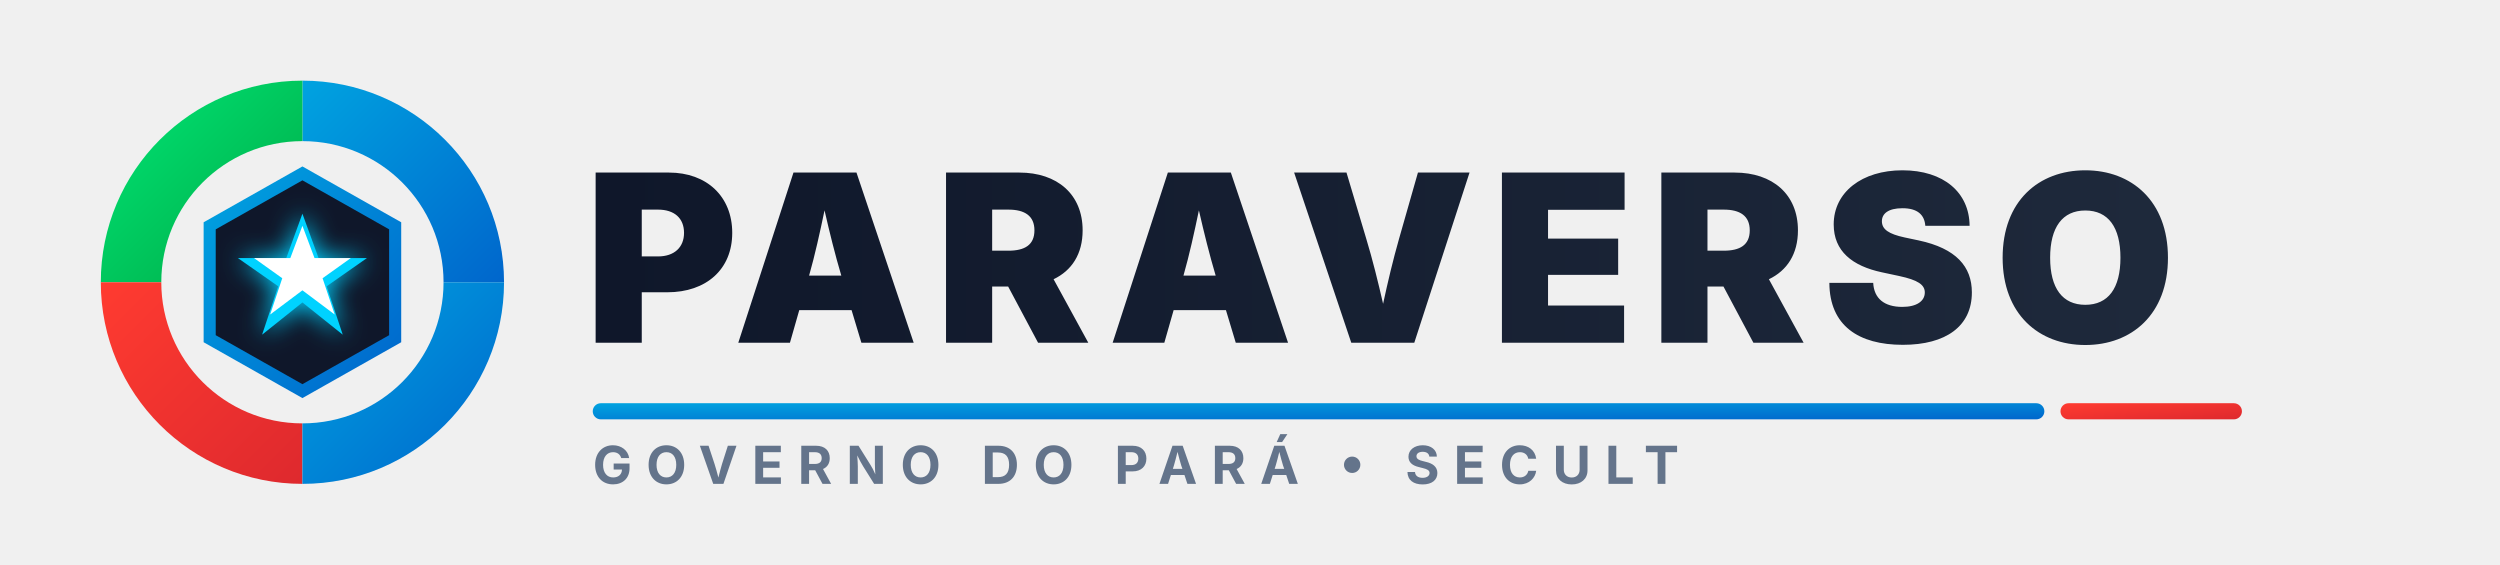
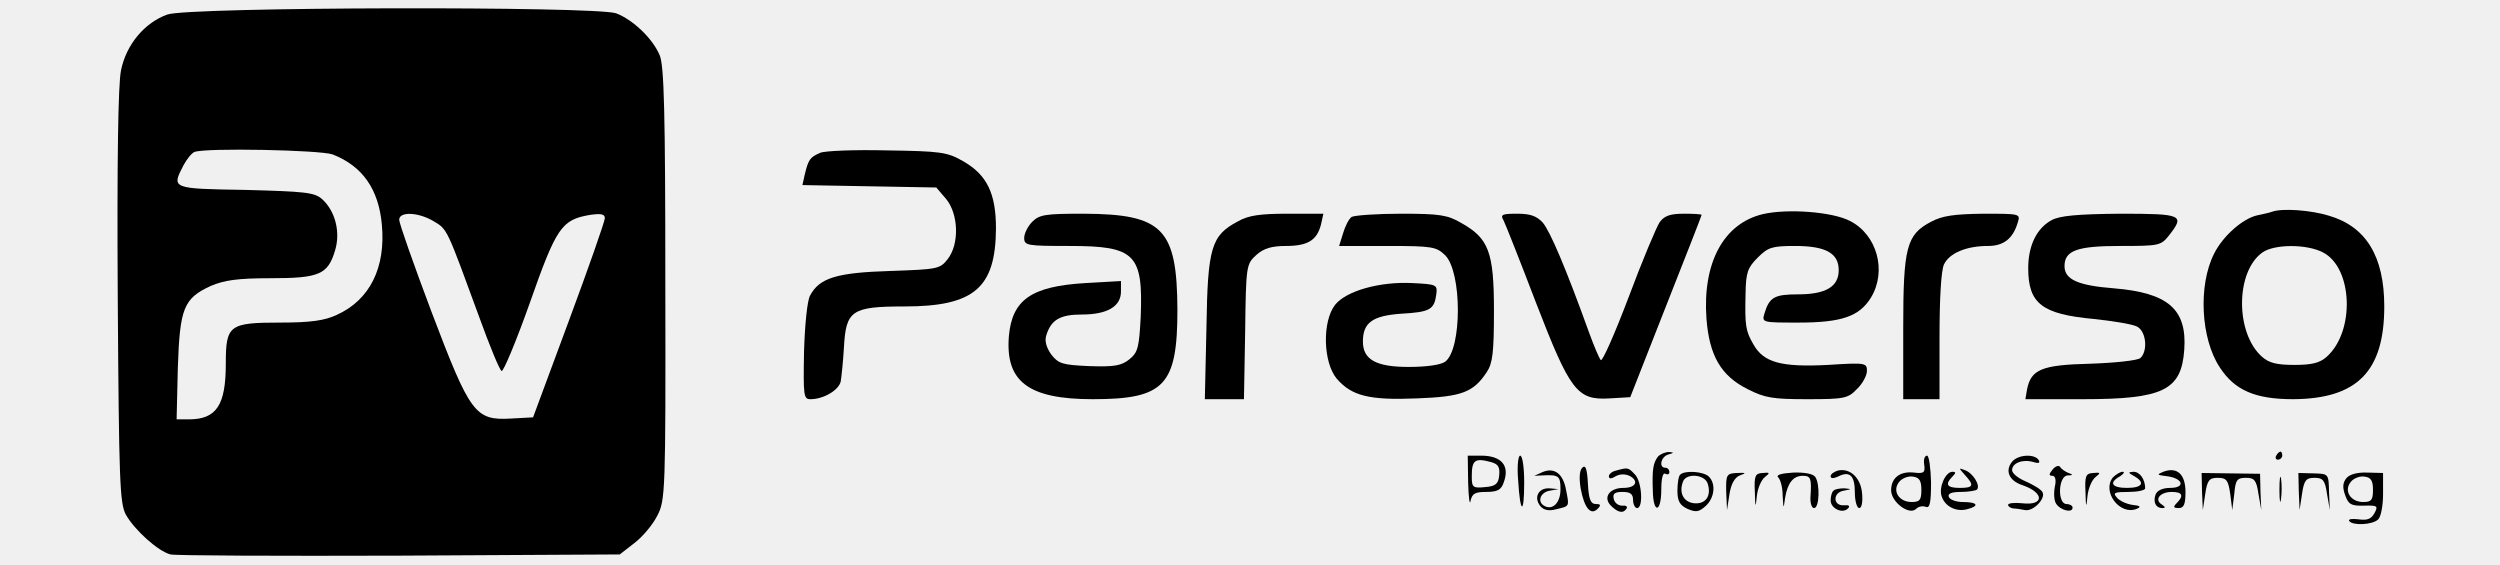
- <svg xmlns="http://www.w3.org/2000/svg" viewBox="0 0 620 140" width="620" height="140">
-   <defs>
-     <linearGradient id="paraBlueGrad" x1="0%" y1="0%" x2="100%" y2="100%">
-       <stop offset="0%" stop-color="#00A3E0" />
-       <stop offset="100%" stop-color="#0066CC" />
-     </linearGradient>
-     <linearGradient id="paraRedGrad" x1="0%" y1="0%" x2="100%" y2="100%">
-       <stop offset="0%" stop-color="#FF3B30" />
-       <stop offset="100%" stop-color="#DE292E" />
-     </linearGradient>
-     <linearGradient id="paraGreenGrad" x1="0%" y1="0%" x2="100%" y2="100%">
-       <stop offset="0%" stop-color="#00E676" />
-       <stop offset="100%" stop-color="#00A844" />
-     </linearGradient>
-     <linearGradient id="textGrad" x1="0%" y1="0%" x2="100%" y2="0%">
-       <stop offset="0%" stop-color="#0F172A" />
-       <stop offset="100%" stop-color="#1E293B" />
-     </linearGradient>
-     <filter id="glow" x="-20%" y="-20%" width="140%" height="140%">
-       <feGaussianBlur stdDeviation="3" result="blur" />
-       <feComposite in="SourceGraphic" in2="blur" operator="over" />
-     </filter>
-   </defs>
-   <g transform="translate(20, 15)">
-     <path d="M 55,5 A 50,50 0 0 1 105,55 L 90,55 A 35,35 0 0 0 55,20 Z" fill="url(#paraBlueGrad)" />
-     <path d="M 55,5 A 50,50 0 0 0 5,55 L 20,55 A 35,35 0 0 1 55,20 Z" fill="url(#paraGreenGrad)" />
-     <path d="M 5,55 A 50,50 0 0 0 55,105 L 55,90 A 35,35 0 0 1 20,55 Z" fill="url(#paraRedGrad)" />
-     <path d="M 105,55 A 50,50 0 0 1 55,105 L 55,90 A 35,35 0 0 0 90,55 Z" fill="url(#paraBlueGrad)" />
-     <polygon points="55,28 78,41 78,69 55,82 32,69 32,41" fill="#0F172A" stroke="url(#paraBlueGrad)" stroke-width="3" />
-     <polygon points="55,38 59,49 71,49 61,56 65,68 55,60 45,68 49,56 39,49 51,49" fill="#00D2FF" filter="url(#glow)" />
-     <polygon points="55,41 58,49 67,49 60,54 63,63 55,57 47,63 50,54 43,49 52,49" fill="#FFFFFF" />
-   </g>
-   <g transform="translate(145, 20)">
-     <text x="0" y="65" font-family="'Plus Jakarta Sans', 'Inter', 'Montserrat', -apple-system, sans-serif" font-size="58" font-weight="900" fill="url(#textGrad)" letter-spacing="4">PARAVERSO</text>
-     <rect x="2" y="80" width="360" height="4" rx="2" fill="url(#paraBlueGrad)" />
-     <rect x="366" y="80" width="45" height="4" rx="2" fill="url(#paraRedGrad)" />
-     <text x="2" y="100" font-family="'Plus Jakarta Sans', 'Inter', -apple-system, sans-serif" font-size="13" font-weight="700" fill="#64748B" letter-spacing="3.5">GOVERNO DO PARÁ • SECULT</text>
+ <svg xmlns="http://www.w3.org/2000/svg" version="1.0" width="620pt" height="140pt" viewBox="0 0 620 140" preserveAspectRatio="xMidYMid meet">
+   <g transform="translate(0,140) scale(0.1,-0.1)" fill="#000000" stroke="none">
+     <path d="M415 1364 c-56 -20 -102 -74 -115 -139 -7 -35 -10 -221 -8 -561 3 -457 5 -512 20 -540 21 -38 81 -92 111 -99 12 -3 268 -4 568 -3 l546 3 36 28 c21 16 46 46 57 68 20 38 21 57 20 575 0 425 -3 542 -14 567 -17 41 -66 88 -108 104 -52 18 -1060 16 -1113 -3z m410 -347 c74 -29 114 -86 122 -174 10 -107 -30 -187 -112 -224 -30 -14 -65 -19 -139 -19 -128 0 -136 -6 -136 -102 0 -103 -23 -138 -92 -138 l-30 0 3 128 c5 147 14 172 82 203 33 14 66 19 147 19 122 0 143 9 161 69 14 46 0 98 -32 127 -19 17 -42 19 -190 23 -184 3 -184 3 -154 61 8 15 20 30 27 33 26 11 313 5 343 -6z m251 -166 c34 -20 32 -18 112 -236 26 -72 51 -133 56 -135 4 -3 36 73 70 169 66 188 79 206 149 218 28 4 37 2 37 -8 0 -8 -40 -122 -89 -254 l-89 -240 -55 -3 c-89 -5 -101 12 -197 265 -44 117 -80 219 -80 228 0 21 48 19 86 -4z" />
+     <path d="M2034 1021 c-25 -11 -29 -16 -38 -53 l-6 -27 166 -3 166 -3 24 -28 c31 -37 34 -112 4 -150 -19 -24 -25 -25 -142 -29 -132 -4 -176 -17 -199 -61 -7 -12 -13 -72 -15 -139 -2 -110 -1 -118 16 -118 32 0 70 22 75 44 2 12 6 50 8 85 5 91 19 101 150 101 173 0 226 46 227 193 0 87 -22 133 -81 167 -40 23 -56 25 -189 27 -80 2 -155 -1 -166 -6z" />
+     <path d="M4372 869 c-97 -23 -150 -120 -140 -259 7 -92 36 -142 102 -175 43 -22 63 -25 148 -25 92 0 101 2 123 25 14 13 25 34 25 45 0 20 -3 21 -97 15 -115 -6 -159 6 -184 50 -20 34 -22 47 -20 128 1 51 5 63 30 88 26 26 36 29 93 29 76 0 108 -18 108 -60 0 -41 -32 -60 -101 -60 -58 0 -71 -7 -83 -47 -7 -23 -6 -23 84 -23 107 0 151 15 180 62 40 66 15 156 -52 190 -44 23 -155 31 -216 17z" />
+     <path d="M5635 875 c-5 -2 -22 -6 -37 -9 -36 -8 -85 -51 -107 -95 -40 -79 -33 -211 14 -282 37 -57 88 -79 182 -79 159 1 226 69 226 230 0 124 -45 198 -137 225 -45 14 -116 19 -141 10z m126 -101 c74 -38 80 -196 9 -259 -17 -15 -36 -20 -80 -20 -44 0 -63 5 -80 20 -67 59 -66 212 1 259 30 21 110 21 150 0z" />
+     <path d="M2560 850 c-11 -11 -20 -29 -20 -40 0 -19 7 -20 113 -20 162 0 182 -20 176 -175 -4 -77 -7 -89 -28 -106 -20 -16 -37 -19 -99 -17 -68 3 -77 6 -95 29 -12 17 -17 34 -12 48 12 38 34 51 88 51 63 0 97 20 97 57 l0 26 -88 -5 c-134 -8 -182 -41 -190 -132 -9 -112 48 -156 208 -156 178 0 210 34 210 222 -1 201 -36 237 -232 238 -95 0 -110 -2 -128 -20z" />
+     <path d="M3070 851 c-66 -35 -75 -64 -78 -263 l-4 -178 49 0 48 0 3 168 c2 165 3 167 28 190 18 16 38 22 73 22 54 0 77 14 87 53 l6 27 -89 0 c-67 0 -97 -4 -123 -19z" />
+     <path d="M3352 862 c-7 -5 -16 -23 -21 -40 l-10 -32 120 0 c112 0 121 -2 143 -23 42 -42 42 -233 0 -264 -11 -8 -46 -13 -91 -13 -80 0 -113 18 -113 63 0 47 24 64 95 69 71 4 82 10 87 48 3 24 1 25 -60 28 -82 4 -164 -20 -191 -54 -32 -41 -30 -142 4 -183 37 -43 81 -54 199 -49 111 4 140 15 173 65 15 22 18 50 18 153 0 145 -13 179 -81 217 -34 20 -54 23 -149 23 -60 0 -116 -4 -123 -8z" />
+     <path d="M3729 853 c5 -10 41 -101 80 -203 85 -220 102 -243 183 -238 l51 3 88 224 c49 124 89 226 89 228 0 2 -20 3 -44 3 -34 0 -48 -5 -60 -21 -8 -12 -43 -95 -77 -186 -34 -90 -65 -160 -69 -156 -4 4 -17 35 -29 68 -58 161 -97 252 -115 273 -15 16 -30 22 -63 22 -38 0 -43 -2 -34 -17z" />
+     <path d="M4789 850 c-61 -32 -69 -63 -69 -264 l0 -176 45 0 45 0 0 155 c0 94 4 164 11 179 13 28 55 46 109 46 39 0 62 18 74 58 7 22 6 22 -86 22 -72 -1 -101 -5 -129 -20z" />
+     <path d="M5088 854 c-37 -20 -58 -63 -58 -119 0 -88 34 -114 162 -126 48 -5 97 -13 108 -19 23 -12 27 -61 8 -78 -7 -6 -63 -12 -124 -14 -121 -3 -147 -14 -157 -64 l-4 -24 142 0 c200 0 245 22 252 123 7 100 -40 141 -175 152 -89 7 -122 22 -122 55 0 39 32 50 138 50 97 0 101 1 121 26 40 51 34 54 -121 54 -107 -1 -150 -5 -170 -16z" />
+     <path d="M4112 268 c-12 -16 -15 -31 -13 -85 1 -58 21 -55 21 3 0 27 4 43 10 39 6 -3 10 -1 10 4 0 6 -4 11 -10 11 -17 0 -11 28 8 33 14 4 14 5 1 6 -9 0 -21 -5 -27 -11z" />
+     <path d="M5645 270 c-3 -5 -1 -10 4 -10 6 0 11 5 11 10 0 6 -2 10 -4 10 -3 0 -8 -4 -11 -10z" />
+     <path d="M3641 203 c1 -38 4 -58 6 -45 4 18 11 22 39 22 27 0 37 5 43 23 16 42 -5 67 -56 67 l-33 0 1 -67z m57 51 c18 -5 22 -13 20 -33 -2 -21 -9 -27 -35 -29 -30 -3 -33 -1 -33 26 0 41 7 47 48 36z" />
+     <path d="M3765 209 c5 -84 15 -87 15 -6 0 37 -4 67 -10 67 -5 0 -8 -26 -5 -61z" />
+     <path d="M4772 248 c3 -20 -1 -23 -25 -20 -35 4 -57 -13 -57 -44 0 -29 45 -63 62 -46 6 6 16 8 24 5 10 -4 13 10 13 61 -1 36 -5 66 -10 66 -6 0 -9 -10 -7 -22z m-7 -63 c0 -25 -4 -30 -24 -30 -32 0 -49 28 -31 50 7 9 23 15 34 13 16 -2 21 -10 21 -33z" />
+     <path d="M4990 255 c-18 -22 -8 -47 25 -58 56 -19 55 -52 -1 -45 -19 2 -34 0 -34 -4 0 -4 6 -8 13 -9 6 0 20 -2 29 -4 21 -4 53 30 43 45 -4 7 -23 18 -41 26 -19 8 -34 20 -34 28 0 18 27 28 53 20 13 -4 17 -2 13 5 -10 16 -51 14 -66 -4z" />
+     <path d="M3924 240 c-7 -7 -8 -26 -4 -51 9 -49 25 -68 42 -51 9 9 8 12 -4 12 -13 0 -18 11 -20 51 -2 37 -6 47 -14 39z" />
+     <path d="M5090 235 c-9 -11 -9 -15 0 -15 7 0 10 -10 6 -27 -3 -16 -2 -34 3 -42 11 -17 41 -24 41 -10 0 5 -7 9 -15 9 -23 0 -21 70 3 71 13 0 14 2 2 6 -8 3 -18 10 -21 15 -3 5 -12 2 -19 -7z" />
+     <path d="M3825 229 l-20 -9 20 1 c41 2 45 -1 45 -35 0 -33 -20 -53 -41 -40 -17 10 -9 33 14 37 l22 4 -23 2 c-27 1 -39 -23 -22 -44 8 -10 21 -13 39 -8 34 8 33 6 25 47 -7 41 -29 58 -59 45z" />
+     <path d="M4008 233 c-10 -2 -18 -9 -18 -14 0 -7 6 -7 17 0 11 6 24 6 36 0 22 -13 13 -29 -17 -29 -35 0 -51 -24 -31 -44 18 -18 31 -20 39 -7 3 5 -2 8 -11 7 -10 0 -19 7 -21 17 -3 13 3 17 22 17 19 0 26 -5 26 -20 0 -11 5 -20 10 -20 16 0 12 67 -6 84 -16 17 -17 17 -46 9z" />
+     <path d="M4558 233 c-10 -3 -18 -9 -18 -14 0 -6 7 -6 18 -1 29 15 42 3 42 -39 0 -21 5 -39 11 -39 6 0 9 15 7 36 -3 39 -30 64 -60 57z" />
+     <path d="M4873 222 c24 -26 21 -32 -13 -32 -32 0 -37 9 -18 28 9 9 9 12 0 12 -17 0 -34 -38 -27 -60 8 -26 36 -40 63 -33 32 8 27 18 -10 18 -17 0 -33 6 -35 13 -3 8 7 12 30 12 18 0 37 3 40 6 9 10 -10 41 -30 48 -16 6 -16 6 0 -12z" />
+     <path d="M5365 230 c-17 -7 -16 -8 9 -11 40 -5 47 -29 8 -29 -18 0 -32 -6 -36 -16 -7 -19 0 -34 17 -34 8 0 7 3 -2 9 -19 12 -4 31 25 31 26 0 31 -9 12 -28 -9 -9 -8 -12 5 -12 13 0 17 9 17 40 0 44 -21 63 -55 50z" />
+     <path d="M4167 223 c-4 -3 -7 -21 -7 -40 0 -26 6 -36 25 -45 21 -9 28 -8 45 7 22 20 26 55 8 73 -13 13 -60 16 -71 5z m68 -22 c10 -31 -5 -52 -34 -49 -26 3 -38 26 -27 54 8 21 53 18 61 -5z" />
+     <path d="M4281 180 l2 -45 6 39 c4 26 13 42 26 47 17 6 15 7 -7 6 -26 -1 -28 -4 -27 -47z" />
+     <path d="M4352 180 c1 -40 2 -41 5 -10 2 19 11 40 20 47 13 10 13 12 -6 10 -18 -1 -21 -7 -19 -47z" />
+     <path d="M4410 216 c6 -6 11 -26 11 -45 2 -34 2 -35 6 -6 6 37 20 55 44 55 20 0 22 -7 19 -52 -1 -16 3 -28 9 -28 13 0 15 59 3 77 -5 8 -27 12 -55 11 -31 -2 -43 -6 -37 -12z" />
+     <path d="M5172 180 c1 -40 2 -41 5 -10 2 19 11 40 20 47 13 10 13 12 -6 10 -18 -1 -21 -7 -19 -47z" />
+     <path d="M5240 216 c-28 -35 17 -95 59 -78 12 5 9 8 -11 10 -14 2 -32 10 -38 18 -11 12 -6 14 29 14 22 0 41 4 41 9 0 22 -13 41 -29 41 -14 -1 -14 -2 2 -11 28 -16 20 -29 -18 -29 -38 0 -46 13 -17 29 9 6 12 11 6 11 -6 0 -17 -7 -24 -14z" />
+     <path d="M5461 181 l2 -46 6 40 c5 34 10 40 31 40 22 0 26 -6 31 -40 l5 -40 5 40 c3 35 7 40 29 40 21 0 26 -6 31 -40 l7 -40 -2 45 -1 45 -72 1 -73 1 1 -46z" />
+     <path d="M5653 185 c0 -27 2 -38 4 -22 2 15 2 37 0 50 -2 12 -4 0 -4 -28z" />
+     <path d="M5701 181 l2 -46 6 40 c5 34 10 40 31 40 21 0 26 -6 31 -40 l7 -40 -2 45 c-1 45 -1 45 -38 46 l-38 1 1 -46z" />
+     <path d="M5819 214 c-9 -11 -10 -23 -3 -42 8 -23 15 -27 47 -26 33 1 35 -1 26 -18 -8 -15 -18 -19 -39 -16 -16 2 -27 1 -24 -4 8 -12 58 -10 72 4 7 7 12 35 12 63 l0 52 -39 1 c-24 1 -44 -4 -52 -14z m66 -29 c0 -25 -4 -30 -24 -30 -32 0 -49 28 -31 50 7 9 23 15 34 13 16 -2 21 -10 21 -33z" />
+     <path d="M4547 183 c-4 -3 -7 -14 -7 -24 0 -20 29 -34 43 -20 6 6 2 9 -9 8 -28 -3 -30 31 -2 36 21 4 21 4 2 6 -11 0 -24 -2 -27 -6z" />
  </g>
</svg>
